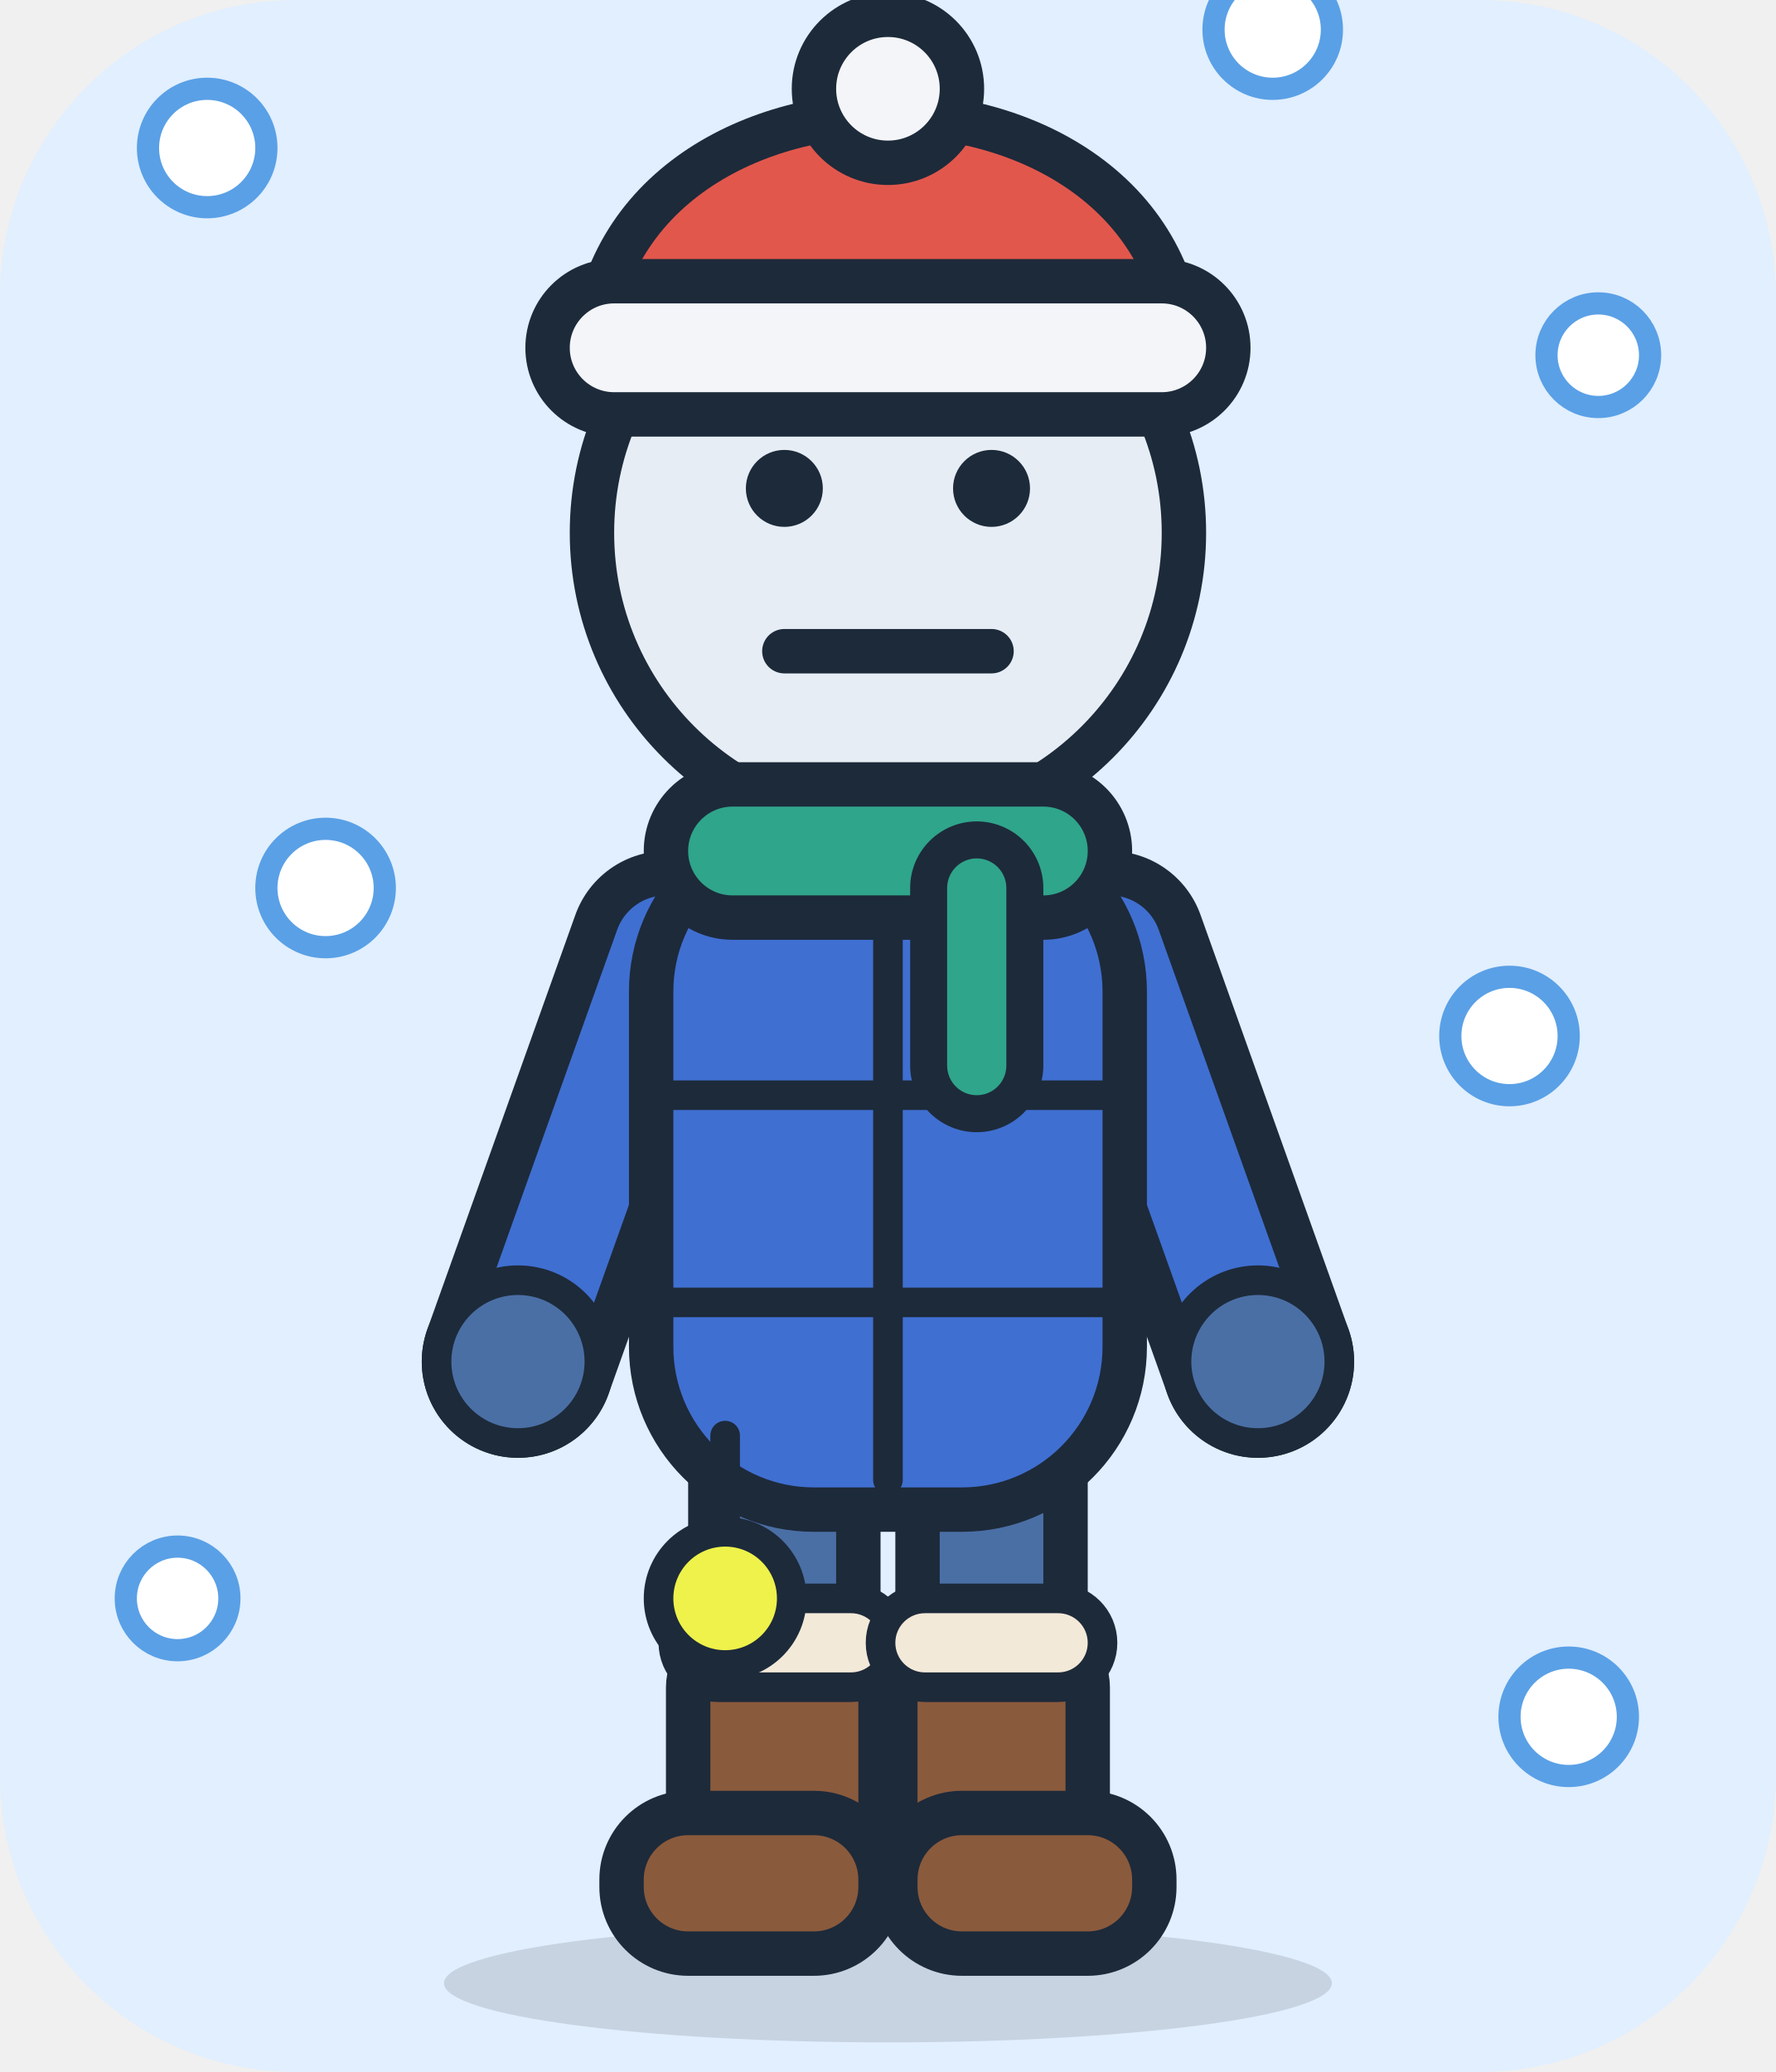
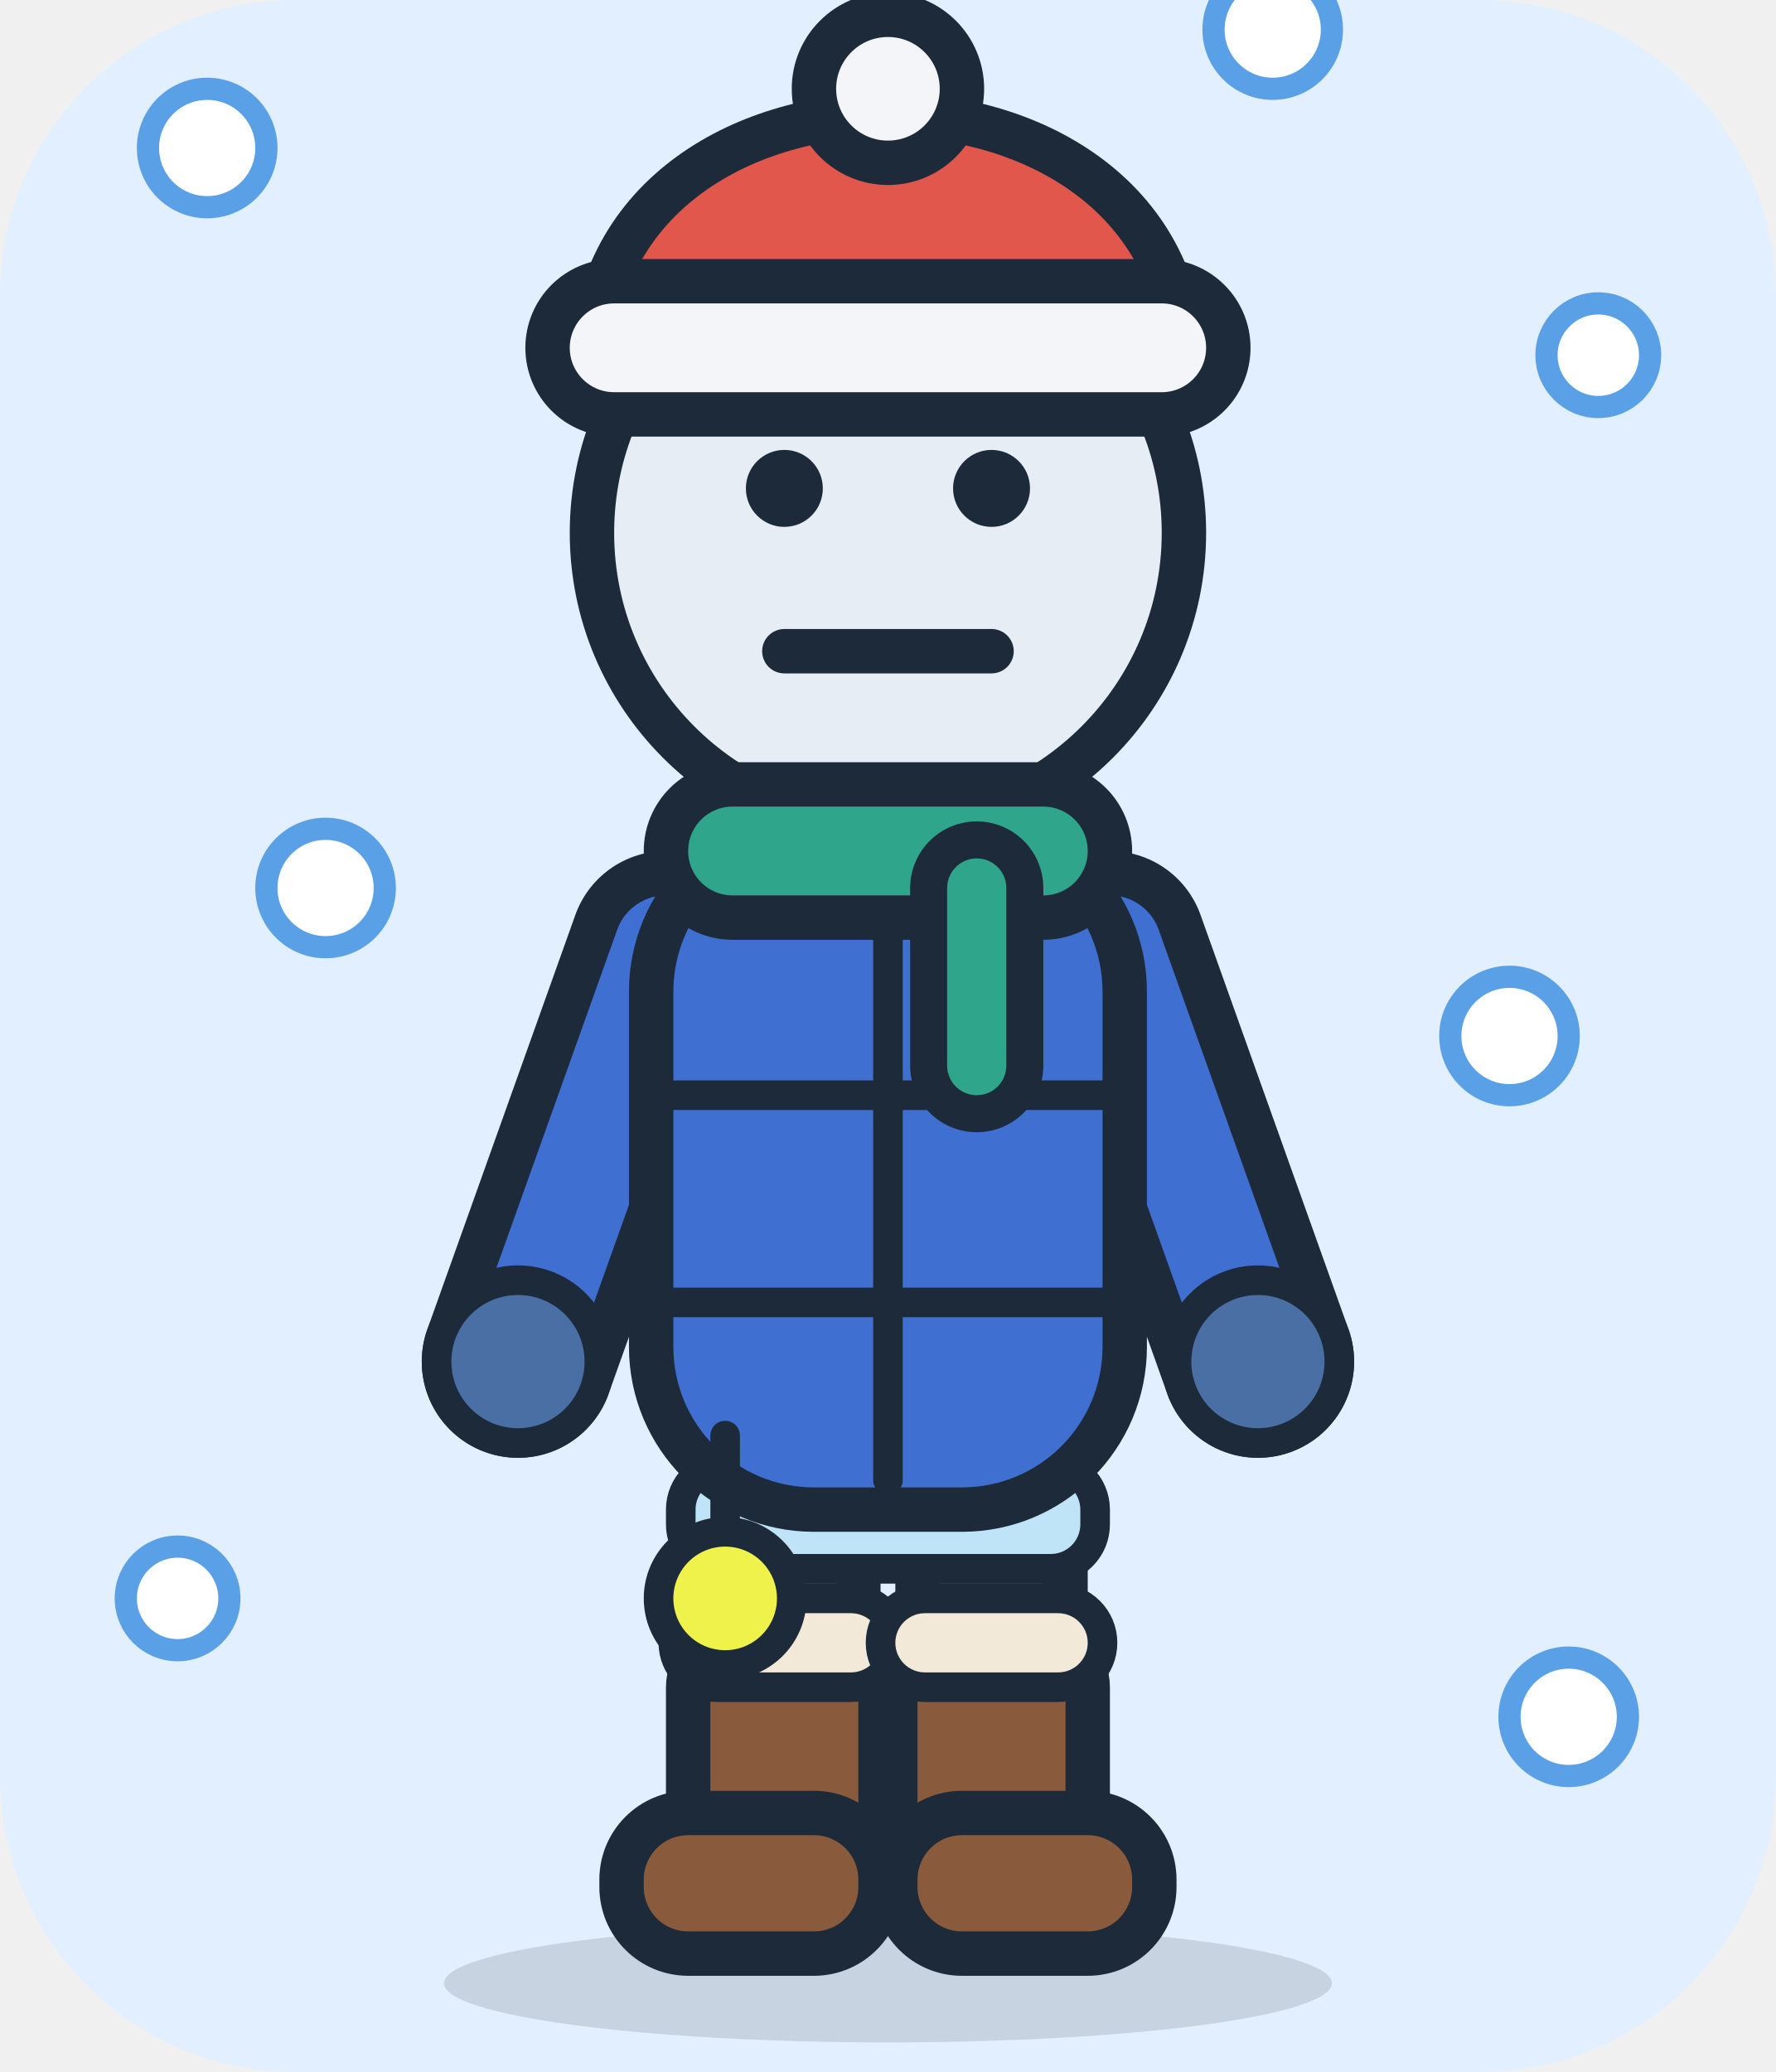
<svg xmlns="http://www.w3.org/2000/svg" viewBox="0 0 120 140" width="240" height="280" role="img">
  <rect width="120" height="140" rx="20" fill="#e1efff" />
  <ellipse cx="60" cy="134" rx="30" ry="4" fill="rgba(0,0,0,.12)" />
  <g>
    <g>
      <path d="M53 100 V126" fill="none" stroke="#1d2a3a" stroke-width="13" stroke-linecap="round" />
      <path d="M53 100 V126" fill="none" stroke="#4a6fa5" stroke-width="7" stroke-linecap="round" />
      <path d="M67 100 V126" fill="none" stroke="#1d2a3a" stroke-width="13" stroke-linecap="round" />
      <path d="M67 100 V126" fill="none" stroke="#4a6fa5" stroke-width="7" stroke-linecap="round" />
+       <rect x="46" y="99" width="28" height="7" rx="3" fill="#bfe3f7" stroke="#1d2a3a" stroke-width="2" stroke-linecap="round" stroke-linejoin="round" />
+       <rect x="46.5" y="117" width="13" height="6" rx="2" fill="#c96a4a" stroke="#1d2a3a" stroke-width="2" stroke-linecap="round" stroke-linejoin="round" />
+       <rect x="60.5" y="117" width="13" height="6" rx="2" fill="#c96a4a" stroke="#1d2a3a" stroke-width="2" stroke-linecap="round" stroke-linejoin="round" />
      <rect x="46.5" y="111" width="13" height="17" rx="3" fill="#8a5a3c" stroke="#1d2a3a" stroke-width="3" stroke-linecap="round" stroke-linejoin="round" />
      <rect x="42" y="122.5" width="17.5" height="9.5" rx="4.5" fill="#8a5a3c" stroke="#1d2a3a" stroke-width="3" stroke-linecap="round" stroke-linejoin="round" />
      <rect x="45.5" y="108" width="15" height="6" rx="3" fill="#f3e9d8" stroke="#1d2a3a" stroke-width="2" stroke-linecap="round" stroke-linejoin="round" />
      <rect x="60.5" y="111" width="13" height="17" rx="3" fill="#8a5a3c" stroke="#1d2a3a" stroke-width="3" stroke-linecap="round" stroke-linejoin="round" />
      <rect x="60.5" y="122.5" width="17.5" height="9.5" rx="4.5" fill="#8a5a3c" stroke="#1d2a3a" stroke-width="3" stroke-linecap="round" stroke-linejoin="round" />
      <rect x="59.5" y="108" width="15" height="6" rx="3" fill="#f3e9d8" stroke="#1d2a3a" stroke-width="2" stroke-linecap="round" stroke-linejoin="round" />
      <path d="M45 64 L35 92" fill="none" stroke="#1d2a3a" stroke-width="13" stroke-linecap="round" />
      <path d="M45 64 L35 92" fill="none" stroke="#3f6fd1" stroke-width="7" stroke-linecap="round" />
      <path d="M75 64 L85 92" fill="none" stroke="#1d2a3a" stroke-width="13" stroke-linecap="round" />
      <path d="M75 64 L85 92" fill="none" stroke="#3f6fd1" stroke-width="7" stroke-linecap="round" />
      <rect x="44" y="56" width="32" height="46" rx="11" fill="#3f6fd1" stroke="#1d2a3a" stroke-width="3" stroke-linecap="round" stroke-linejoin="round" />
      <path d="M60 58 V100" fill="none" stroke="#1d2a3a" stroke-width="2" stroke-linecap="round" stroke-linejoin="round" />
      <path d="M45.5 74 H74.5 M45.5 88 H74.5" fill="none" stroke="#1d2a3a" stroke-width="2" stroke-linecap="round" stroke-linejoin="round" />
      <path d="M49 97 V104" fill="none" stroke="#1d2a3a" stroke-width="2" stroke-linecap="round" stroke-linejoin="round" />
      <circle cx="49" cy="108" r="4.5" fill="#eef24a" stroke="#1d2a3a" stroke-width="2" stroke-linecap="round" stroke-linejoin="round" />
      <circle cx="60" cy="36" r="20" fill="#e6edf5" stroke="#1d2a3a" stroke-width="3" stroke-linecap="round" stroke-linejoin="round" />
      <circle cx="53" cy="33" r="2.6" fill="#1d2a3a" />
      <circle cx="67" cy="33" r="2.6" fill="#1d2a3a" />
      <path d="M53 44 H67" fill="none" stroke="#1d2a3a" stroke-width="3" stroke-linecap="round" stroke-linejoin="round" />
      <path d="M40 25 C40 2 80 2 80 25Z" fill="#e2574c" stroke="#1d2a3a" stroke-width="3" stroke-linecap="round" stroke-linejoin="round" />
      <rect x="37" y="19" width="46" height="9" rx="4.5" fill="#f3f5f8" stroke="#1d2a3a" stroke-width="3" stroke-linecap="round" stroke-linejoin="round" />
      <circle cx="60" cy="6" r="5" fill="#f3f5f8" stroke="#1d2a3a" stroke-width="3" stroke-linecap="round" stroke-linejoin="round" />
      <rect x="45" y="53" width="30" height="9" rx="4.5" fill="#2fa58b" stroke="#1d2a3a" stroke-width="3" stroke-linecap="round" stroke-linejoin="round" />
      <path d="M66 60 v12" fill="none" stroke="#1d2a3a" stroke-width="9" stroke-linecap="round" />
      <path d="M66 60 v12" fill="none" stroke="#2fa58b" stroke-width="4" stroke-linecap="round" />
      <circle cx="35" cy="92" r="5.5" fill="#4a6fa5" stroke="#1d2a3a" stroke-width="2" stroke-linecap="round" stroke-linejoin="round" />
      <circle cx="85" cy="92" r="5.5" fill="#4a6fa5" stroke="#1d2a3a" stroke-width="2" stroke-linecap="round" stroke-linejoin="round" />
    </g>
  </g>
  <g class="fx-fall slow" fill="#ffffff" stroke="#5aa0e6" stroke-width="1.5">
    <circle cx="14" cy="10" r="4" />
    <circle cx="40" cy="-8" r="3.5" />
    <circle cx="86" cy="2" r="4" />
    <circle cx="108" cy="24" r="3.5" />
    <circle cx="22" cy="60" r="4" />
    <circle cx="102" cy="70" r="4" />
    <circle cx="12" cy="108" r="3.5" />
    <circle cx="106" cy="116" r="4" />
    <circle cx="64" cy="-16" r="3.5" />
  </g>
</svg>
